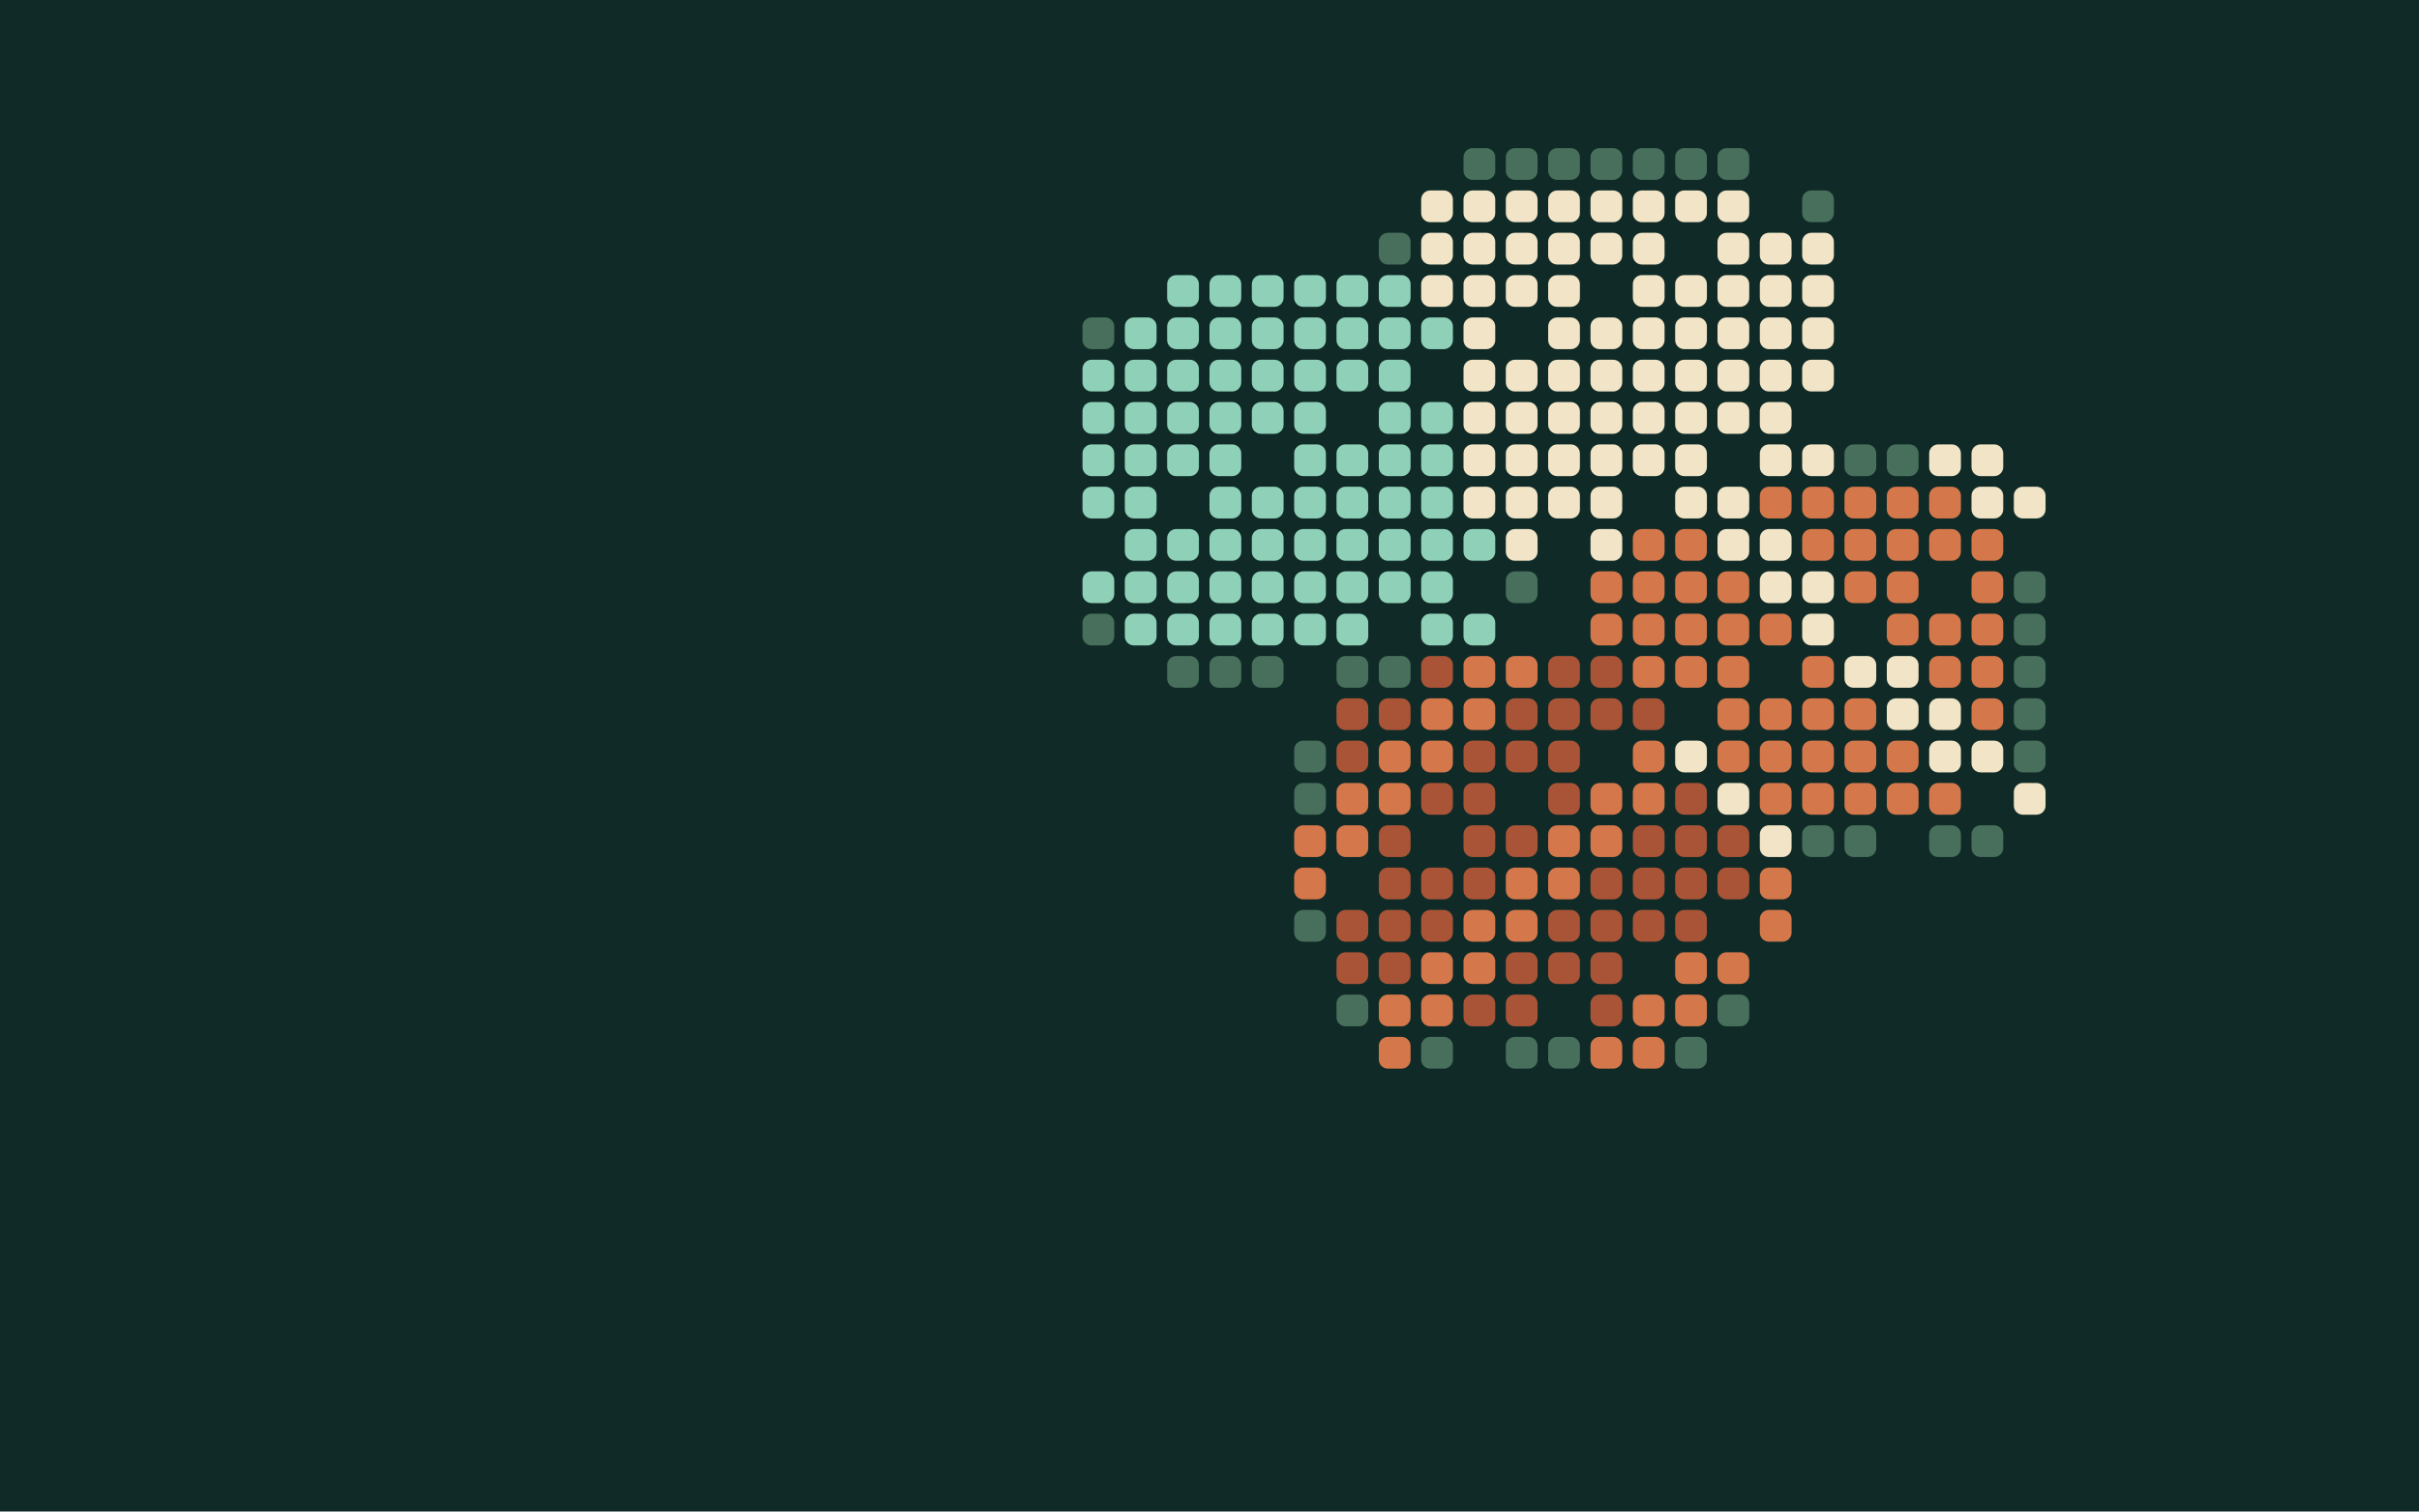
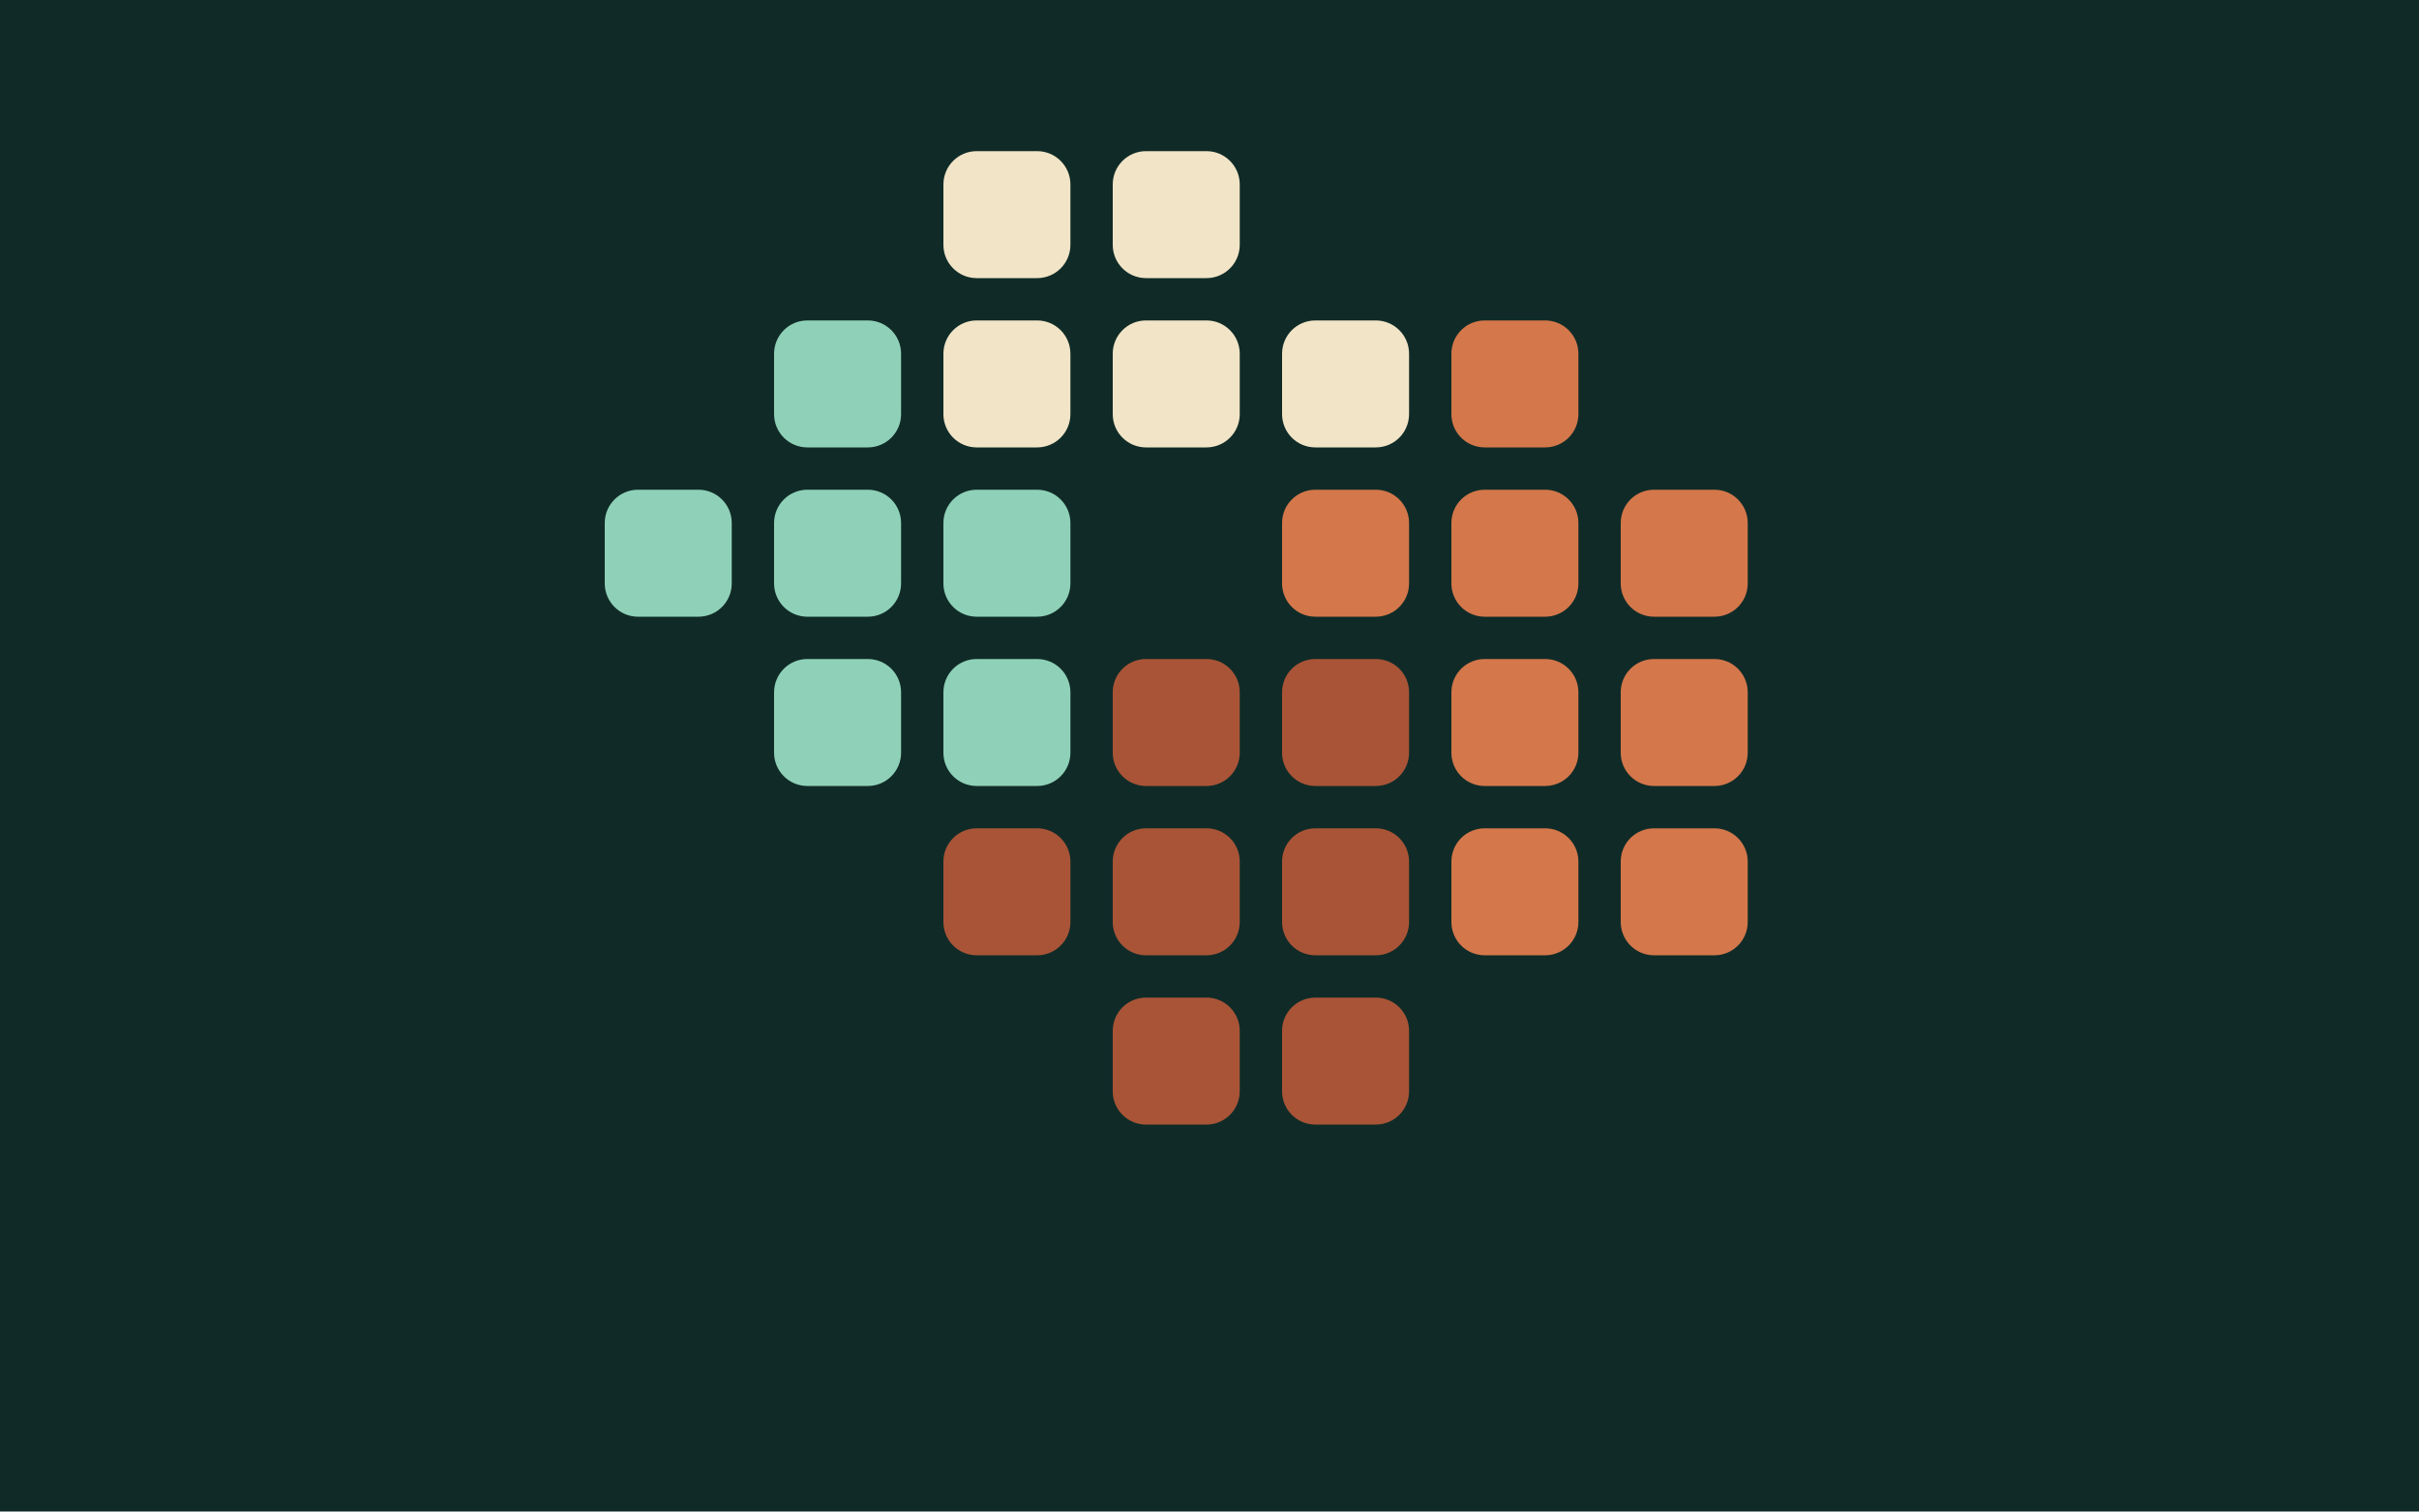
<svg xmlns="http://www.w3.org/2000/svg" width="1600" height="1000" viewBox="0 0 1600 1000" role="img" aria-labelledby="t d">
  <defs>
-     <rect id="p" width="21" height="21" rx="6" />
+     <rect id="p" width="84" height="84" rx="22" />
  </defs>
  <rect width="1600" height="1000" fill="#102b27" />
-   <g fill="#476f5b">
-     <use href="#p" x="968" y="98" />
-     <use href="#p" x="996" y="98" />
-     <use href="#p" x="1024" y="98" />
-     <use href="#p" x="1052" y="98" />
-     <use href="#p" x="1080" y="98" />
-     <use href="#p" x="1108" y="98" />
-     <use href="#p" x="1136" y="98" />
-     <use href="#p" x="1192" y="126" />
-     <use href="#p" x="912" y="154" />
-     <use href="#p" x="716" y="210" />
-     <use href="#p" x="1220" y="294" />
-     <use href="#p" x="1248" y="294" />
-     <use href="#p" x="996" y="378" />
-     <use href="#p" x="1332" y="378" />
-     <use href="#p" x="716" y="406" />
-     <use href="#p" x="1332" y="406" />
-     <use href="#p" x="772" y="434" />
-     <use href="#p" x="800" y="434" />
-     <use href="#p" x="828" y="434" />
-     <use href="#p" x="884" y="434" />
-     <use href="#p" x="912" y="434" />
-     <use href="#p" x="1332" y="434" />
-     <use href="#p" x="1332" y="462" />
-     <use href="#p" x="856" y="490" />
-     <use href="#p" x="1332" y="490" />
-     <use href="#p" x="856" y="518" />
-     <use href="#p" x="1192" y="546" />
-     <use href="#p" x="1220" y="546" />
-     <use href="#p" x="1276" y="546" />
-     <use href="#p" x="1304" y="546" />
-     <use href="#p" x="856" y="602" />
-     <use href="#p" x="884" y="658" />
-     <use href="#p" x="1136" y="658" />
-     <use href="#p" x="940" y="686" />
-     <use href="#p" x="996" y="686" />
-     <use href="#p" x="1024" y="686" />
-     <use href="#p" x="1108" y="686" />
+   <g transform="translate(-200 0)" fill="#f1e4c7">
+     <use href="#p" x="824" y="100" />
+     <use href="#p" x="936" y="100" />
+     <use href="#p" x="824" y="212" />
+     <use href="#p" x="936" y="212" />
+     <use href="#p" x="1048" y="212" />
  </g>
-   <g fill="#f1e4c7">
-     <use href="#p" x="940" y="126" />
-     <use href="#p" x="968" y="126" />
-     <use href="#p" x="996" y="126" />
-     <use href="#p" x="1024" y="126" />
-     <use href="#p" x="1052" y="126" />
-     <use href="#p" x="1080" y="126" />
-     <use href="#p" x="1108" y="126" />
-     <use href="#p" x="1136" y="126" />
-     <use href="#p" x="940" y="154" />
-     <use href="#p" x="968" y="154" />
-     <use href="#p" x="996" y="154" />
-     <use href="#p" x="1024" y="154" />
-     <use href="#p" x="1052" y="154" />
-     <use href="#p" x="1080" y="154" />
-     <use href="#p" x="1136" y="154" />
-     <use href="#p" x="1164" y="154" />
-     <use href="#p" x="1192" y="154" />
-     <use href="#p" x="940" y="182" />
-     <use href="#p" x="968" y="182" />
-     <use href="#p" x="996" y="182" />
-     <use href="#p" x="1024" y="182" />
-     <use href="#p" x="1080" y="182" />
-     <use href="#p" x="1108" y="182" />
-     <use href="#p" x="1136" y="182" />
-     <use href="#p" x="1164" y="182" />
-     <use href="#p" x="1192" y="182" />
-     <use href="#p" x="968" y="210" />
-     <use href="#p" x="1024" y="210" />
-     <use href="#p" x="1052" y="210" />
-     <use href="#p" x="1080" y="210" />
-     <use href="#p" x="1108" y="210" />
-     <use href="#p" x="1136" y="210" />
-     <use href="#p" x="1164" y="210" />
-     <use href="#p" x="1192" y="210" />
-     <use href="#p" x="968" y="238" />
-     <use href="#p" x="996" y="238" />
-     <use href="#p" x="1024" y="238" />
-     <use href="#p" x="1052" y="238" />
-     <use href="#p" x="1080" y="238" />
-     <use href="#p" x="1108" y="238" />
-     <use href="#p" x="1136" y="238" />
-     <use href="#p" x="1164" y="238" />
-     <use href="#p" x="1192" y="238" />
-     <use href="#p" x="968" y="266" />
-     <use href="#p" x="996" y="266" />
-     <use href="#p" x="1024" y="266" />
-     <use href="#p" x="1052" y="266" />
-     <use href="#p" x="1080" y="266" />
-     <use href="#p" x="1108" y="266" />
-     <use href="#p" x="1136" y="266" />
-     <use href="#p" x="1164" y="266" />
-     <use href="#p" x="968" y="294" />
-     <use href="#p" x="996" y="294" />
-     <use href="#p" x="1024" y="294" />
-     <use href="#p" x="1052" y="294" />
-     <use href="#p" x="1080" y="294" />
-     <use href="#p" x="1108" y="294" />
-     <use href="#p" x="1164" y="294" />
-     <use href="#p" x="1192" y="294" />
-     <use href="#p" x="1276" y="294" />
-     <use href="#p" x="1304" y="294" />
-     <use href="#p" x="968" y="322" />
-     <use href="#p" x="996" y="322" />
-     <use href="#p" x="1024" y="322" />
-     <use href="#p" x="1052" y="322" />
-     <use href="#p" x="1108" y="322" />
-     <use href="#p" x="1136" y="322" />
-     <use href="#p" x="1304" y="322" />
-     <use href="#p" x="1332" y="322" />
-     <use href="#p" x="996" y="350" />
-     <use href="#p" x="1052" y="350" />
-     <use href="#p" x="1136" y="350" />
-     <use href="#p" x="1164" y="350" />
-     <use href="#p" x="1164" y="378" />
-     <use href="#p" x="1192" y="378" />
-     <use href="#p" x="1192" y="406" />
-     <use href="#p" x="1220" y="434" />
-     <use href="#p" x="1248" y="434" />
-     <use href="#p" x="1248" y="462" />
-     <use href="#p" x="1276" y="462" />
-     <use href="#p" x="1108" y="490" />
-     <use href="#p" x="1276" y="490" />
-     <use href="#p" x="1304" y="490" />
-     <use href="#p" x="1136" y="518" />
-     <use href="#p" x="1332" y="518" />
-     <use href="#p" x="1164" y="546" />
+   <g transform="translate(-200 0)" fill="#8fd1b8">
+     <use href="#p" x="712" y="212" />
+     <use href="#p" x="600" y="324" />
+     <use href="#p" x="712" y="324" />
+     <use href="#p" x="824" y="324" />
+     <use href="#p" x="712" y="436" />
+     <use href="#p" x="824" y="436" />
  </g>
-   <g fill="#8fd1b8">
-     <use href="#p" x="772" y="182" />
-     <use href="#p" x="800" y="182" />
-     <use href="#p" x="828" y="182" />
-     <use href="#p" x="856" y="182" />
-     <use href="#p" x="884" y="182" />
-     <use href="#p" x="912" y="182" />
-     <use href="#p" x="744" y="210" />
-     <use href="#p" x="772" y="210" />
-     <use href="#p" x="800" y="210" />
-     <use href="#p" x="828" y="210" />
-     <use href="#p" x="856" y="210" />
-     <use href="#p" x="884" y="210" />
-     <use href="#p" x="912" y="210" />
-     <use href="#p" x="940" y="210" />
-     <use href="#p" x="716" y="238" />
-     <use href="#p" x="744" y="238" />
-     <use href="#p" x="772" y="238" />
-     <use href="#p" x="800" y="238" />
-     <use href="#p" x="828" y="238" />
-     <use href="#p" x="856" y="238" />
-     <use href="#p" x="884" y="238" />
-     <use href="#p" x="912" y="238" />
-     <use href="#p" x="716" y="266" />
-     <use href="#p" x="744" y="266" />
-     <use href="#p" x="772" y="266" />
-     <use href="#p" x="800" y="266" />
-     <use href="#p" x="828" y="266" />
-     <use href="#p" x="856" y="266" />
-     <use href="#p" x="912" y="266" />
-     <use href="#p" x="940" y="266" />
-     <use href="#p" x="716" y="294" />
-     <use href="#p" x="744" y="294" />
-     <use href="#p" x="772" y="294" />
-     <use href="#p" x="800" y="294" />
-     <use href="#p" x="856" y="294" />
-     <use href="#p" x="884" y="294" />
-     <use href="#p" x="912" y="294" />
-     <use href="#p" x="940" y="294" />
-     <use href="#p" x="716" y="322" />
-     <use href="#p" x="744" y="322" />
-     <use href="#p" x="800" y="322" />
-     <use href="#p" x="828" y="322" />
-     <use href="#p" x="856" y="322" />
-     <use href="#p" x="884" y="322" />
-     <use href="#p" x="912" y="322" />
-     <use href="#p" x="940" y="322" />
-     <use href="#p" x="744" y="350" />
-     <use href="#p" x="772" y="350" />
-     <use href="#p" x="800" y="350" />
-     <use href="#p" x="828" y="350" />
-     <use href="#p" x="856" y="350" />
-     <use href="#p" x="884" y="350" />
-     <use href="#p" x="912" y="350" />
-     <use href="#p" x="940" y="350" />
-     <use href="#p" x="968" y="350" />
-     <use href="#p" x="716" y="378" />
-     <use href="#p" x="744" y="378" />
-     <use href="#p" x="772" y="378" />
-     <use href="#p" x="800" y="378" />
-     <use href="#p" x="828" y="378" />
-     <use href="#p" x="856" y="378" />
-     <use href="#p" x="884" y="378" />
-     <use href="#p" x="912" y="378" />
-     <use href="#p" x="940" y="378" />
-     <use href="#p" x="744" y="406" />
-     <use href="#p" x="772" y="406" />
-     <use href="#p" x="800" y="406" />
-     <use href="#p" x="828" y="406" />
-     <use href="#p" x="856" y="406" />
-     <use href="#p" x="884" y="406" />
-     <use href="#p" x="940" y="406" />
-     <use href="#p" x="968" y="406" />
+   <g transform="translate(-200 0)" fill="#d4774b">
+     <use href="#p" x="1160" y="212" />
+     <use href="#p" x="1048" y="324" />
+     <use href="#p" x="1160" y="324" />
+     <use href="#p" x="1272" y="324" />
+     <use href="#p" x="1160" y="436" />
+     <use href="#p" x="1272" y="436" />
+     <use href="#p" x="1160" y="548" />
+     <use href="#p" x="1272" y="548" />
  </g>
-   <g fill="#d4774b">
-     <use href="#p" x="1164" y="322" />
-     <use href="#p" x="1192" y="322" />
-     <use href="#p" x="1220" y="322" />
-     <use href="#p" x="1248" y="322" />
-     <use href="#p" x="1276" y="322" />
-     <use href="#p" x="1080" y="350" />
-     <use href="#p" x="1108" y="350" />
-     <use href="#p" x="1192" y="350" />
-     <use href="#p" x="1220" y="350" />
-     <use href="#p" x="1248" y="350" />
-     <use href="#p" x="1276" y="350" />
-     <use href="#p" x="1304" y="350" />
-     <use href="#p" x="1052" y="378" />
-     <use href="#p" x="1080" y="378" />
-     <use href="#p" x="1108" y="378" />
-     <use href="#p" x="1136" y="378" />
-     <use href="#p" x="1220" y="378" />
-     <use href="#p" x="1248" y="378" />
-     <use href="#p" x="1304" y="378" />
-     <use href="#p" x="1052" y="406" />
-     <use href="#p" x="1080" y="406" />
-     <use href="#p" x="1108" y="406" />
-     <use href="#p" x="1136" y="406" />
-     <use href="#p" x="1164" y="406" />
-     <use href="#p" x="1248" y="406" />
-     <use href="#p" x="1276" y="406" />
-     <use href="#p" x="1304" y="406" />
-     <use href="#p" x="968" y="434" />
-     <use href="#p" x="996" y="434" />
-     <use href="#p" x="1080" y="434" />
-     <use href="#p" x="1108" y="434" />
-     <use href="#p" x="1136" y="434" />
-     <use href="#p" x="1192" y="434" />
-     <use href="#p" x="1276" y="434" />
-     <use href="#p" x="1304" y="434" />
-     <use href="#p" x="940" y="462" />
-     <use href="#p" x="968" y="462" />
-     <use href="#p" x="1136" y="462" />
-     <use href="#p" x="1164" y="462" />
-     <use href="#p" x="1192" y="462" />
-     <use href="#p" x="1220" y="462" />
-     <use href="#p" x="1304" y="462" />
-     <use href="#p" x="912" y="490" />
-     <use href="#p" x="940" y="490" />
-     <use href="#p" x="1080" y="490" />
-     <use href="#p" x="1136" y="490" />
-     <use href="#p" x="1164" y="490" />
-     <use href="#p" x="1192" y="490" />
-     <use href="#p" x="1220" y="490" />
-     <use href="#p" x="1248" y="490" />
-     <use href="#p" x="884" y="518" />
-     <use href="#p" x="912" y="518" />
-     <use href="#p" x="1052" y="518" />
-     <use href="#p" x="1080" y="518" />
-     <use href="#p" x="1164" y="518" />
-     <use href="#p" x="1192" y="518" />
-     <use href="#p" x="1220" y="518" />
-     <use href="#p" x="1248" y="518" />
-     <use href="#p" x="1276" y="518" />
-     <use href="#p" x="856" y="546" />
-     <use href="#p" x="884" y="546" />
-     <use href="#p" x="1024" y="546" />
-     <use href="#p" x="1052" y="546" />
-     <use href="#p" x="856" y="574" />
-     <use href="#p" x="996" y="574" />
-     <use href="#p" x="1024" y="574" />
-     <use href="#p" x="1164" y="574" />
-     <use href="#p" x="968" y="602" />
-     <use href="#p" x="996" y="602" />
-     <use href="#p" x="1164" y="602" />
-     <use href="#p" x="940" y="630" />
-     <use href="#p" x="968" y="630" />
-     <use href="#p" x="1108" y="630" />
-     <use href="#p" x="1136" y="630" />
-     <use href="#p" x="912" y="658" />
-     <use href="#p" x="940" y="658" />
-     <use href="#p" x="1080" y="658" />
-     <use href="#p" x="1108" y="658" />
-     <use href="#p" x="912" y="686" />
-     <use href="#p" x="1052" y="686" />
-     <use href="#p" x="1080" y="686" />
-   </g>
-   <g fill="#a95437">
-     <use href="#p" x="940" y="434" />
-     <use href="#p" x="1024" y="434" />
-     <use href="#p" x="1052" y="434" />
-     <use href="#p" x="884" y="462" />
-     <use href="#p" x="912" y="462" />
-     <use href="#p" x="996" y="462" />
-     <use href="#p" x="1024" y="462" />
-     <use href="#p" x="1052" y="462" />
-     <use href="#p" x="1080" y="462" />
-     <use href="#p" x="884" y="490" />
-     <use href="#p" x="968" y="490" />
-     <use href="#p" x="996" y="490" />
-     <use href="#p" x="1024" y="490" />
-     <use href="#p" x="940" y="518" />
-     <use href="#p" x="968" y="518" />
-     <use href="#p" x="1024" y="518" />
-     <use href="#p" x="1108" y="518" />
-     <use href="#p" x="912" y="546" />
-     <use href="#p" x="968" y="546" />
-     <use href="#p" x="996" y="546" />
-     <use href="#p" x="1080" y="546" />
-     <use href="#p" x="1108" y="546" />
-     <use href="#p" x="1136" y="546" />
-     <use href="#p" x="912" y="574" />
-     <use href="#p" x="940" y="574" />
-     <use href="#p" x="968" y="574" />
-     <use href="#p" x="1052" y="574" />
-     <use href="#p" x="1080" y="574" />
-     <use href="#p" x="1108" y="574" />
-     <use href="#p" x="1136" y="574" />
-     <use href="#p" x="884" y="602" />
-     <use href="#p" x="912" y="602" />
-     <use href="#p" x="940" y="602" />
-     <use href="#p" x="1024" y="602" />
-     <use href="#p" x="1052" y="602" />
-     <use href="#p" x="1080" y="602" />
-     <use href="#p" x="1108" y="602" />
-     <use href="#p" x="884" y="630" />
-     <use href="#p" x="912" y="630" />
-     <use href="#p" x="996" y="630" />
-     <use href="#p" x="1024" y="630" />
-     <use href="#p" x="1052" y="630" />
-     <use href="#p" x="968" y="658" />
-     <use href="#p" x="996" y="658" />
-     <use href="#p" x="1052" y="658" />
+   <g transform="translate(-200 0)" fill="#a95437">
+     <use href="#p" x="936" y="436" />
+     <use href="#p" x="1048" y="436" />
+     <use href="#p" x="824" y="548" />
+     <use href="#p" x="936" y="548" />
+     <use href="#p" x="1048" y="548" />
+     <use href="#p" x="936" y="660" />
+     <use href="#p" x="1048" y="660" />
  </g>
</svg>
